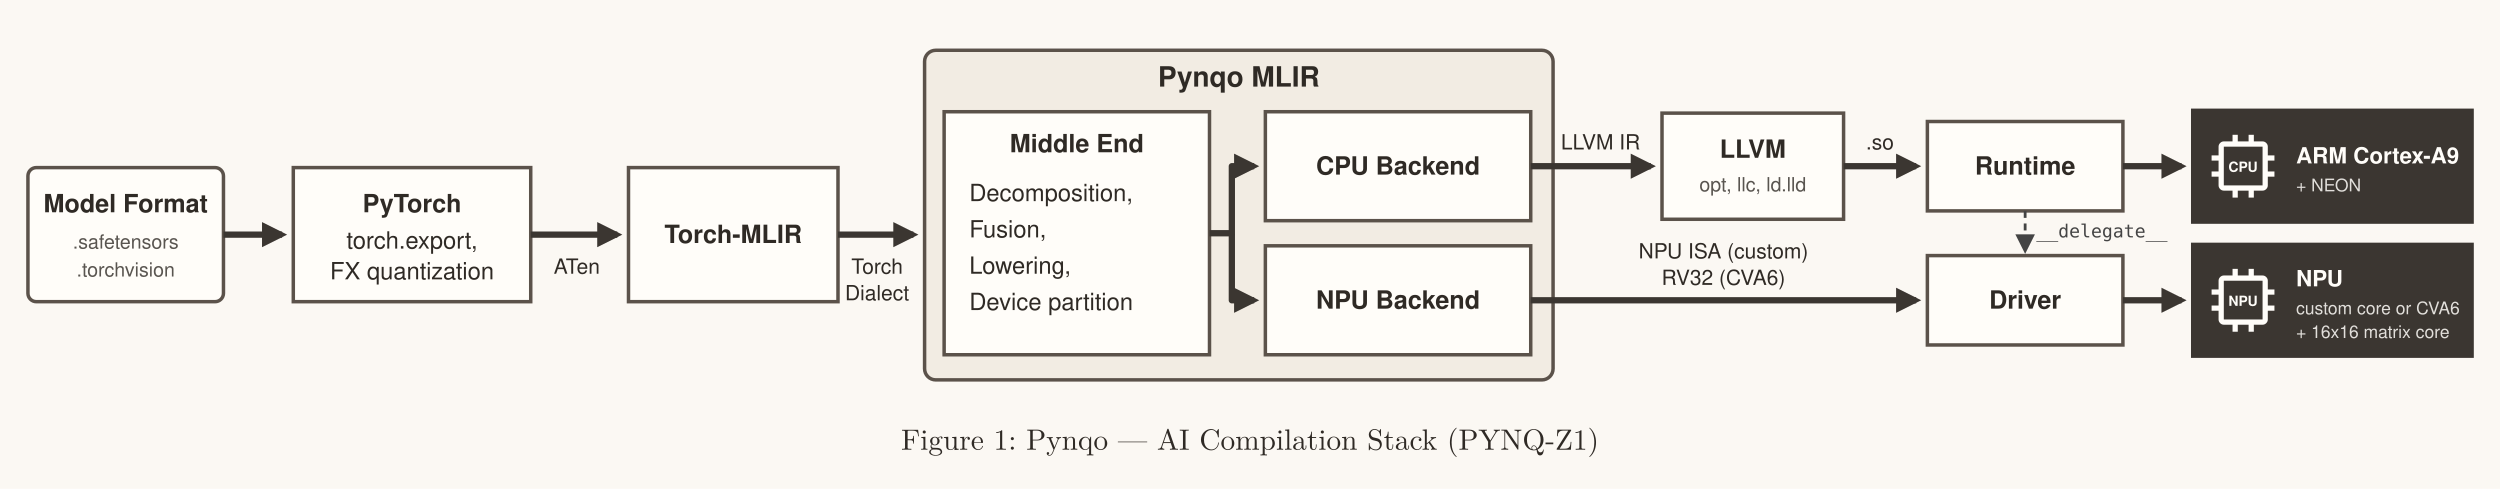
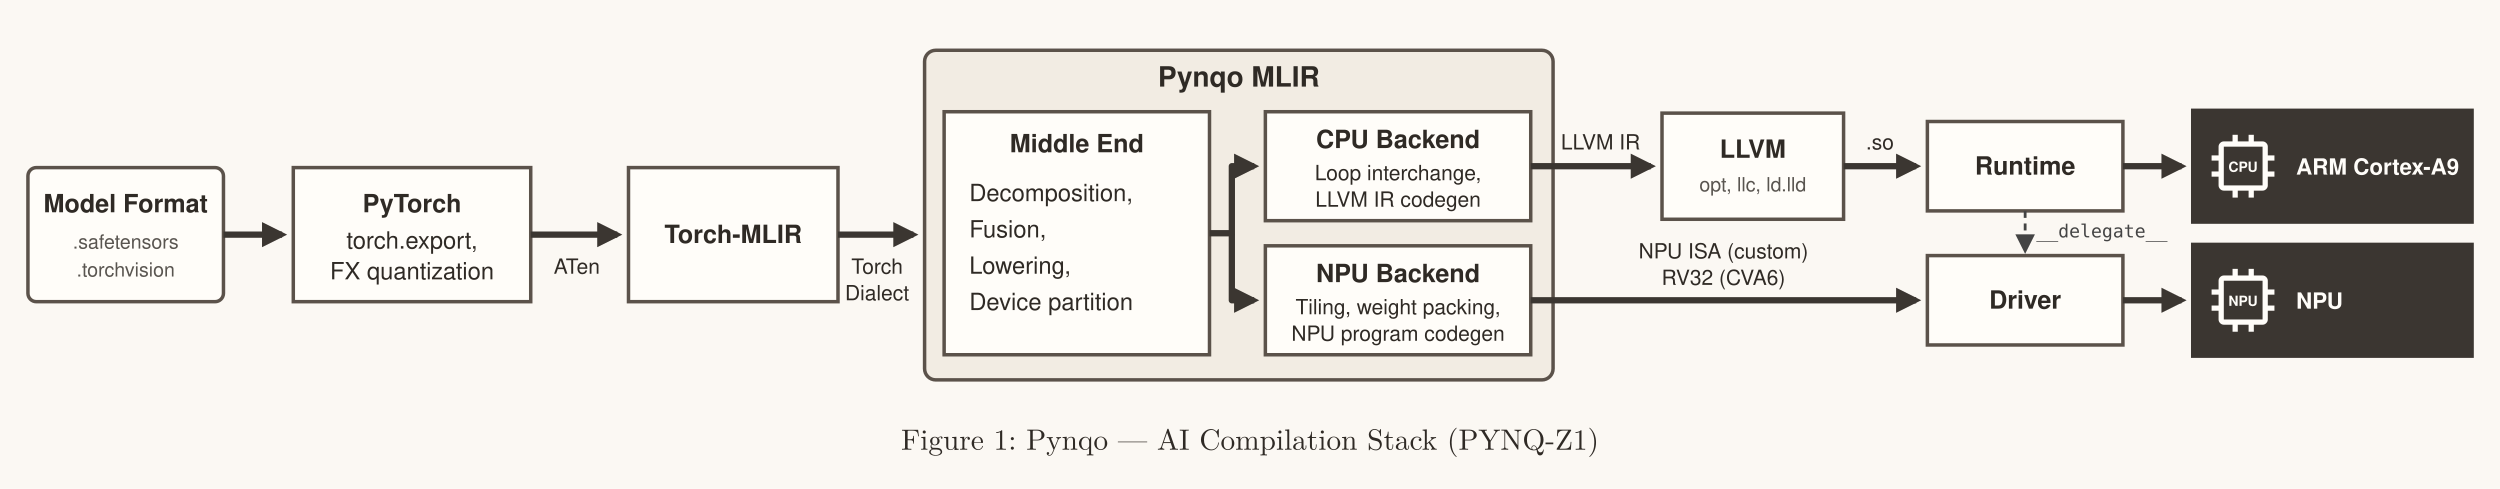
<svg xmlns="http://www.w3.org/2000/svg" viewBox="0 0 1790 350" role="img" aria-labelledby="title desc">
  <defs>
    <marker id="a" viewBox="0 0 10 10" refX="8" refY="5" markerWidth="4" markerHeight="4" orient="auto">
      <path d="M0 0L10 5 0 10Z" fill="#3b3631" />
    </marker>
    <marker id="d" viewBox="0 0 10 10" refX="8" refY="5" markerWidth="7" markerHeight="7" orient="auto">
      <path d="M0 0L10 5 0 10Z" fill="#444" />
    </marker>
    <style>
      text { font-family: Helvetica, Arial, "Noto Sans TC", "Microsoft JhengHei", sans-serif; fill:#2f2a25; font-size:17px }
      .bg { fill:#fbf8f3 }
      .box { fill:#fffdf9; stroke:#5b524a; stroke-width:2.5 }
      .frame { fill:#f2ece3; stroke:#5b524a; stroke-width:2.5 }
      .ar { stroke:#3b3631; stroke-width:4.5; fill:none }
      .lbl { font-size:15px }
      .sm { font-size:14px; opacity:.8 }
      .ttl { font-weight:700; font-size:18px }
      .cap { font-family: "Latin Modern Roman", "CMU Serif", "Times New Roman", serif; font-size:21px }
      .mono { font-family: Consolas, Menlo, monospace; font-size:13px; fill:#444 }
      .dev { fill:#3b3631; stroke:#3b3631; stroke-width:2.5 }
      .dt { fill:#fffdf9; font-weight:700; font-size:16px }
      .ds { fill:#fffdf9; font-size:12.5px; opacity:.85 }
    </style>
  </defs>
  <rect width="1790" height="350" class="bg" />
  <rect x="20" y="120" width="140" height="96" rx="6" class="box" />
  <text x="90" y="152" text-anchor="middle" class="ttl">Model Format</text>
  <text x="90" y="178" text-anchor="middle" class="sm">.safetensors</text>
  <text x="90" y="198" text-anchor="middle" class="sm">.torchvision</text>
  <path d="M160 168H202" class="ar" marker-end="url(#a)" />
  <rect x="210" y="120" width="170" height="96" class="box" />
  <text x="295" y="152" text-anchor="middle" class="ttl">PyTorch</text>
  <text x="295" y="178" text-anchor="middle">torch.export,</text>
  <text x="295" y="200" text-anchor="middle">FX quantization</text>
  <path d="M380 168H442" class="ar" marker-end="url(#a)" />
  <text x="413" y="196" text-anchor="middle" class="lbl">ATen</text>
  <rect x="450" y="120" width="150" height="96" class="box" />
  <text x="525" y="174" text-anchor="middle" class="ttl">Torch-MLIR</text>
  <path d="M600 168H654" class="ar" marker-end="url(#a)" />
  <text x="628" y="196" text-anchor="middle" class="lbl">Torch</text>
  <text x="628" y="215" text-anchor="middle" class="lbl">Dialect</text>
  <rect x="662" y="36" width="450" height="236" rx="8" class="frame" />
  <text x="887" y="62" text-anchor="middle" class="ttl" style="font-size:20px">Pynqo MLIR</text>
  <rect x="676" y="80" width="190" height="174" class="box" />
  <text x="771" y="109" text-anchor="middle" class="ttl">Middle End</text>
  <text x="694" y="144">Decomposition,</text>
  <text x="694" y="170">Fusion,</text>
  <text x="694" y="196">Lowering,</text>
  <text x="694" y="222">Device partition</text>
  <path d="M866 167H882V119H898" class="ar" stroke-linejoin="round" marker-end="url(#a)" />
  <path d="M882 167V215H898" class="ar" stroke-linejoin="round" marker-end="url(#a)" />
  <rect x="906" y="80" width="190" height="78" class="box" />
-   <text x="1001" y="125" text-anchor="middle" class="ttl">CPU Backend</text>
+   <text x="1001" y="106" text-anchor="middle" class="ttl">CPU Backend</text>
+   <text x="1001" y="129" text-anchor="middle" class="lbl">Loop interchange,</text>
+   <text x="1001" y="148" text-anchor="middle" class="lbl">LLVM IR codegen</text>
  <rect x="906" y="176" width="190" height="78" class="box" />
-   <text x="1001" y="221" text-anchor="middle" class="ttl">NPU Backend</text>
+   <text x="1001" y="202" text-anchor="middle" class="ttl">NPU Backend</text>
+   <text x="1001" y="225" text-anchor="middle" class="lbl">Tiling, weight packing,</text>
+   <text x="1001" y="244" text-anchor="middle" class="lbl">NPU program codegen</text>
  <path d="M1096 119H1182" class="ar" marker-end="url(#a)" />
  <text x="1146" y="107" text-anchor="middle" class="lbl">LLVM IR</text>
  <rect x="1190" y="81" width="130" height="76" class="box" />
  <text x="1255" y="113" text-anchor="middle" class="ttl">LLVM</text>
  <text x="1255" y="137" text-anchor="middle" class="sm">opt, llc, ld.lld</text>
  <path d="M1320 119H1372" class="ar" marker-end="url(#a)" />
  <text x="1346" y="107" text-anchor="middle" class="lbl">.so</text>
  <rect x="1380" y="87" width="140" height="64" class="box" />
  <text x="1450" y="125" text-anchor="middle" class="ttl">Runtime</text>
  <path d="M1520 119H1562" class="ar" marker-end="url(#a)" />
  <path d="M1096 215H1372" class="ar" marker-end="url(#a)" />
  <text x="1234" y="185" text-anchor="middle" class="lbl">NPU ISA (custom)</text>
  <text x="1234" y="204" text-anchor="middle" class="lbl">RV32 (CVA6)</text>
  <rect x="1380" y="183" width="140" height="64" class="box" />
  <text x="1450" y="221" text-anchor="middle" class="ttl">Driver</text>
  <path d="M1520 215H1562" class="ar" marker-end="url(#a)" />
  <path d="M1450 151V179" stroke="#444" stroke-width="2" stroke-dasharray="5 4" fill="none" marker-end="url(#d)" />
  <text x="1458" y="170" class="mono">__delegate__</text>
  <rect x="1570" y="79" width="200" height="80" class="dev" />
  <svg x="1576" y="89" width="60" height="60" viewBox="0 -960 960 960">
    <path d="M360 -120v-80H260q-24 0-42-18t-18-42v-100h-80v-60h80v-124h-80v-60h80v-100q0-24 18-42t42-18h100v-76h60v76h124v-76h60v76h100q24 0 42 18t18 42v100h76v60h-76v124h76v60h-76v100q0 24-18 42t-42 18H604v80h-60v-80H420v80h-60Zm344-140v-444H260v444h444ZM480-480Z" fill="#fffdf9" />
  </svg>
  <text x="1606" y="123" text-anchor="middle" style="fill:#fffdf9;font-size:10px;font-weight:700">CPU</text>
-   <text x="1644" y="117" class="dt">ARM Cortex-A9</text>
-   <text x="1644" y="137" class="ds">+ NEON</text>
+   <text x="1644" y="125" class="dt">ARM Cortex-A9</text>
  <rect x="1570" y="175" width="200" height="80" class="dev" />
  <svg x="1576" y="185" width="60" height="60" viewBox="0 -960 960 960">
    <path d="M360 -120v-80H260q-24 0-42-18t-18-42v-100h-80v-60h80v-124h-80v-60h80v-100q0-24 18-42t42-18h100v-76h60v76h124v-76h60v76h100q24 0 42 18t18 42v100h76v60h-76v124h76v60h-76v100q0 24-18 42t-42 18H604v80h-60v-80H420v80h-60Zm344-140v-444H260v444h444ZM480-480Z" fill="#fffdf9" />
  </svg>
  <text x="1606" y="219" text-anchor="middle" style="fill:#fffdf9;font-size:10px;font-weight:700">NPU</text>
-   <text x="1644" y="205" class="dt">NPU</text>
-   <text x="1644" y="225" class="ds">custom core or CVA6</text>
-   <text x="1644" y="242" class="ds">+ 16x16 matrix core</text>
+   <text x="1644" y="221" class="dt">NPU</text>
  <text x="895" y="322" text-anchor="middle" class="cap">Figure 1: Pynqo — AI Compilation Stack (PYNQ-Z1)</text>
</svg>
